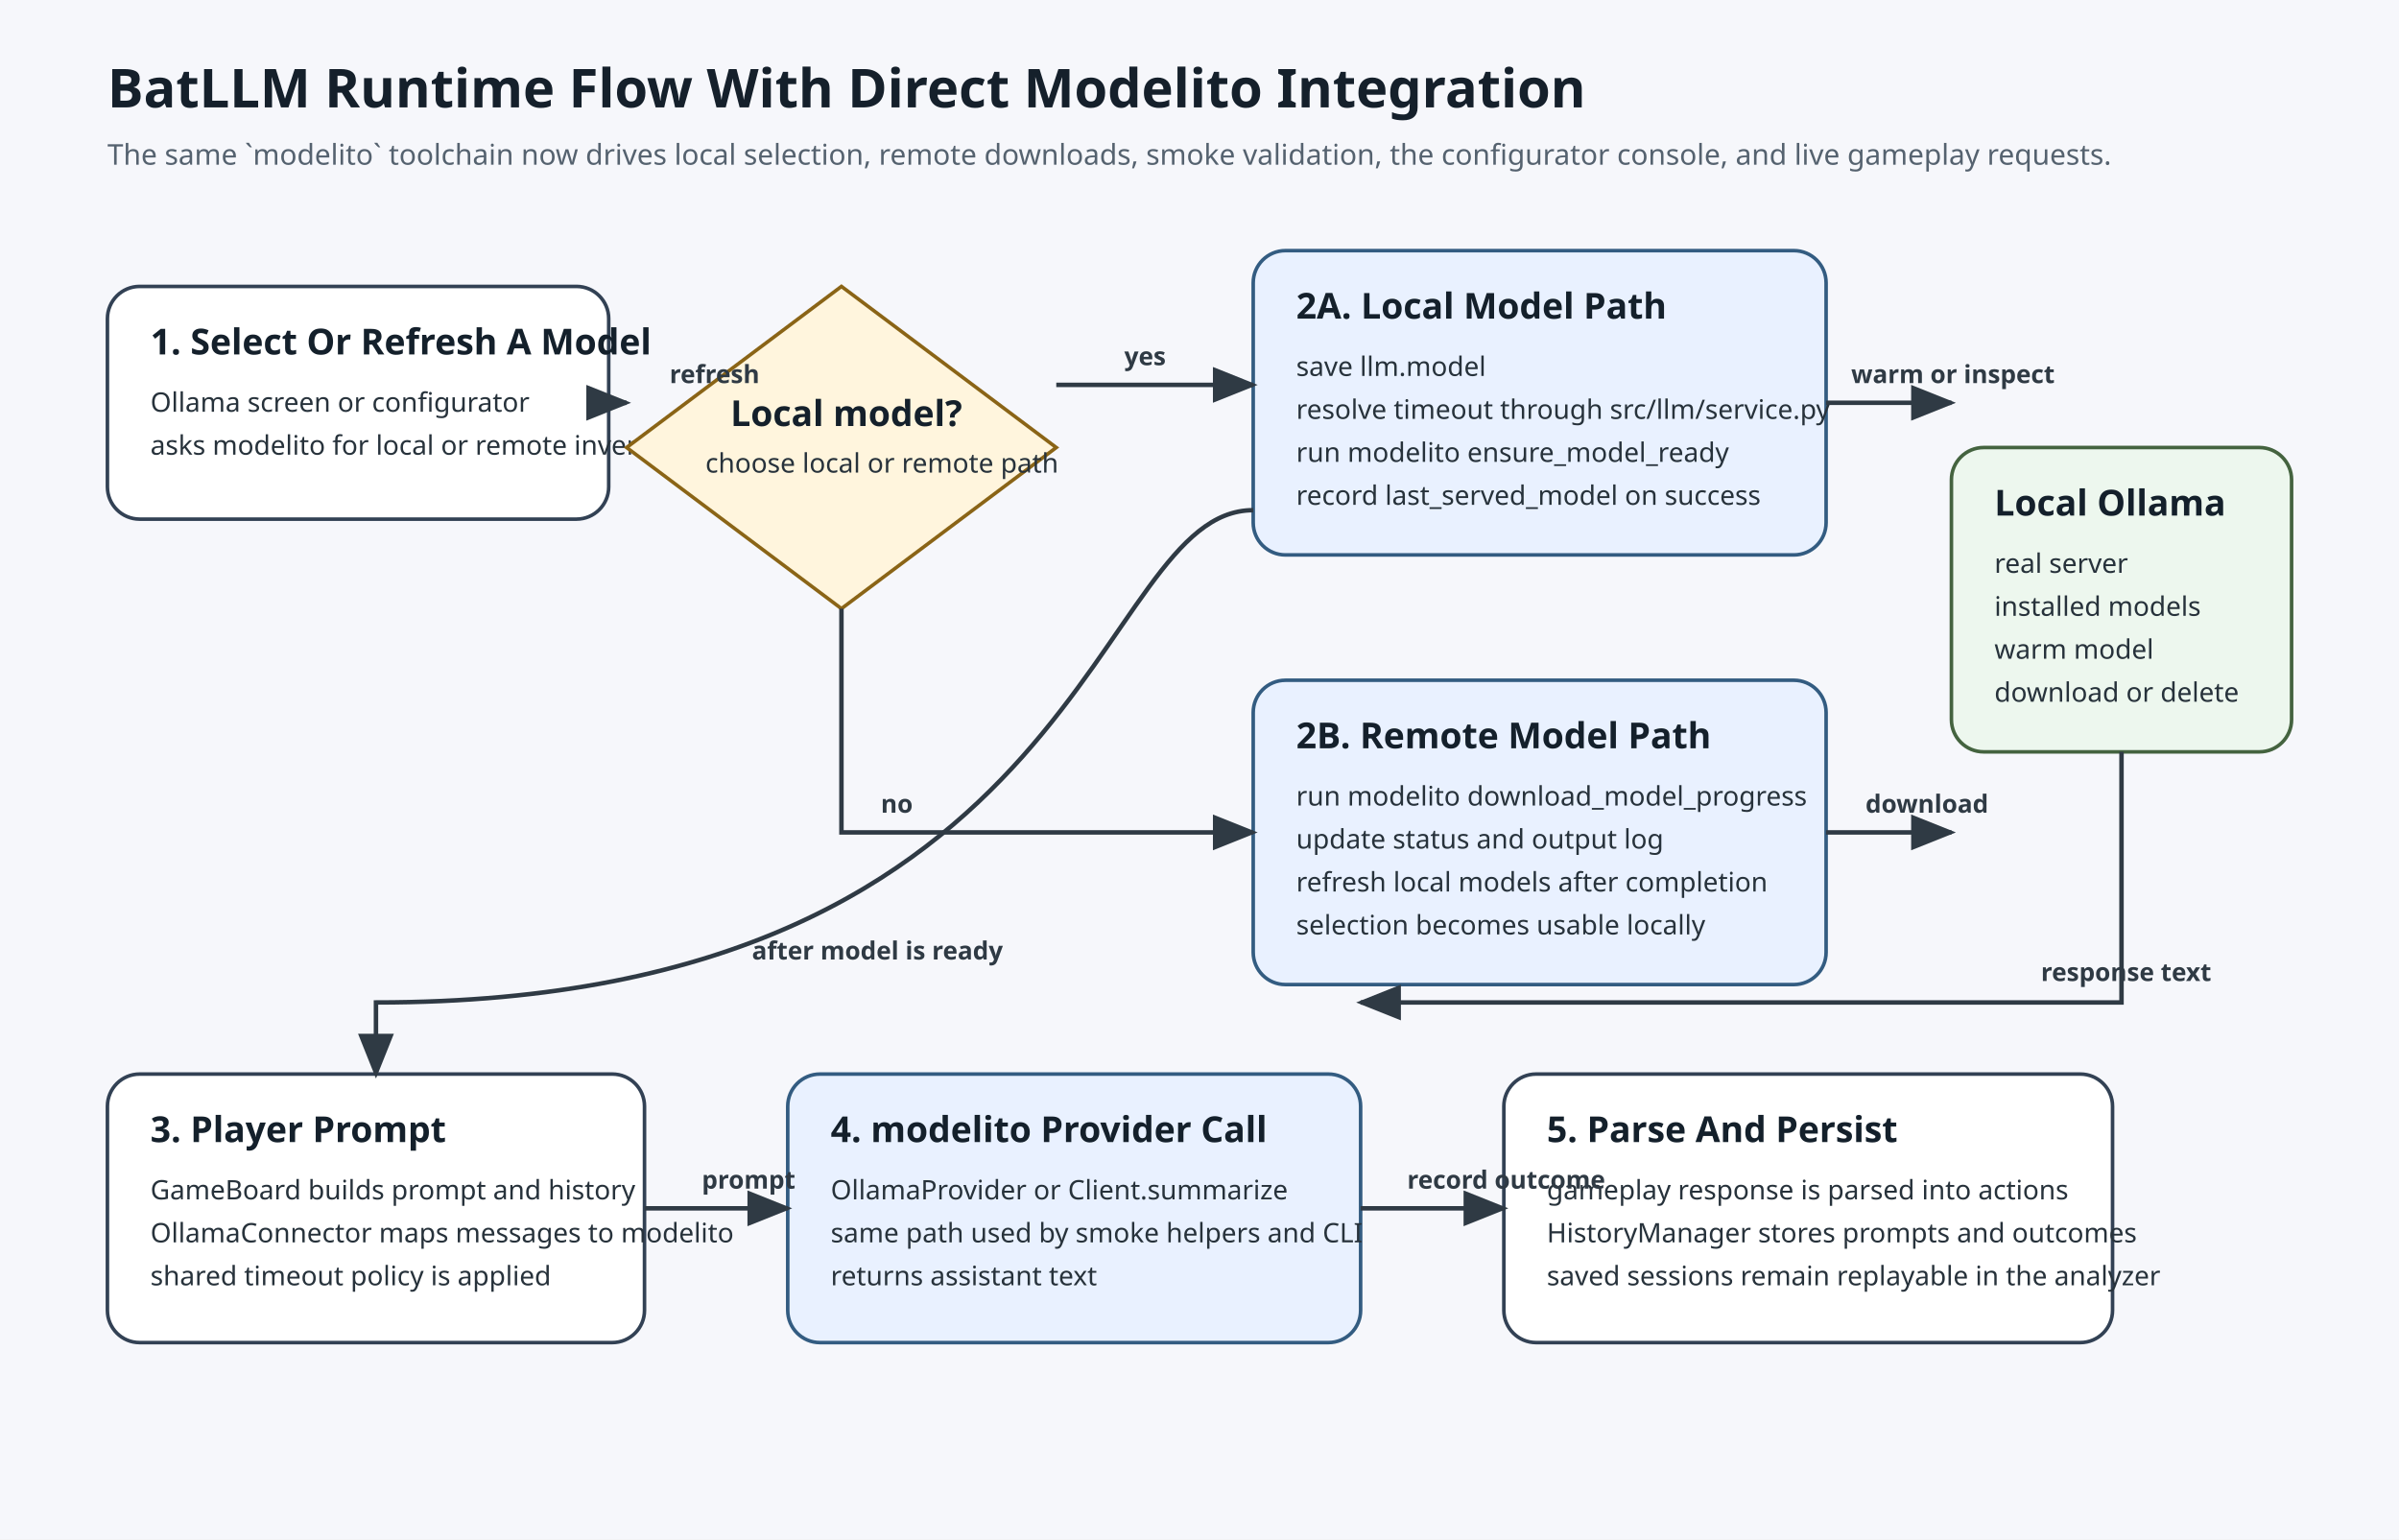
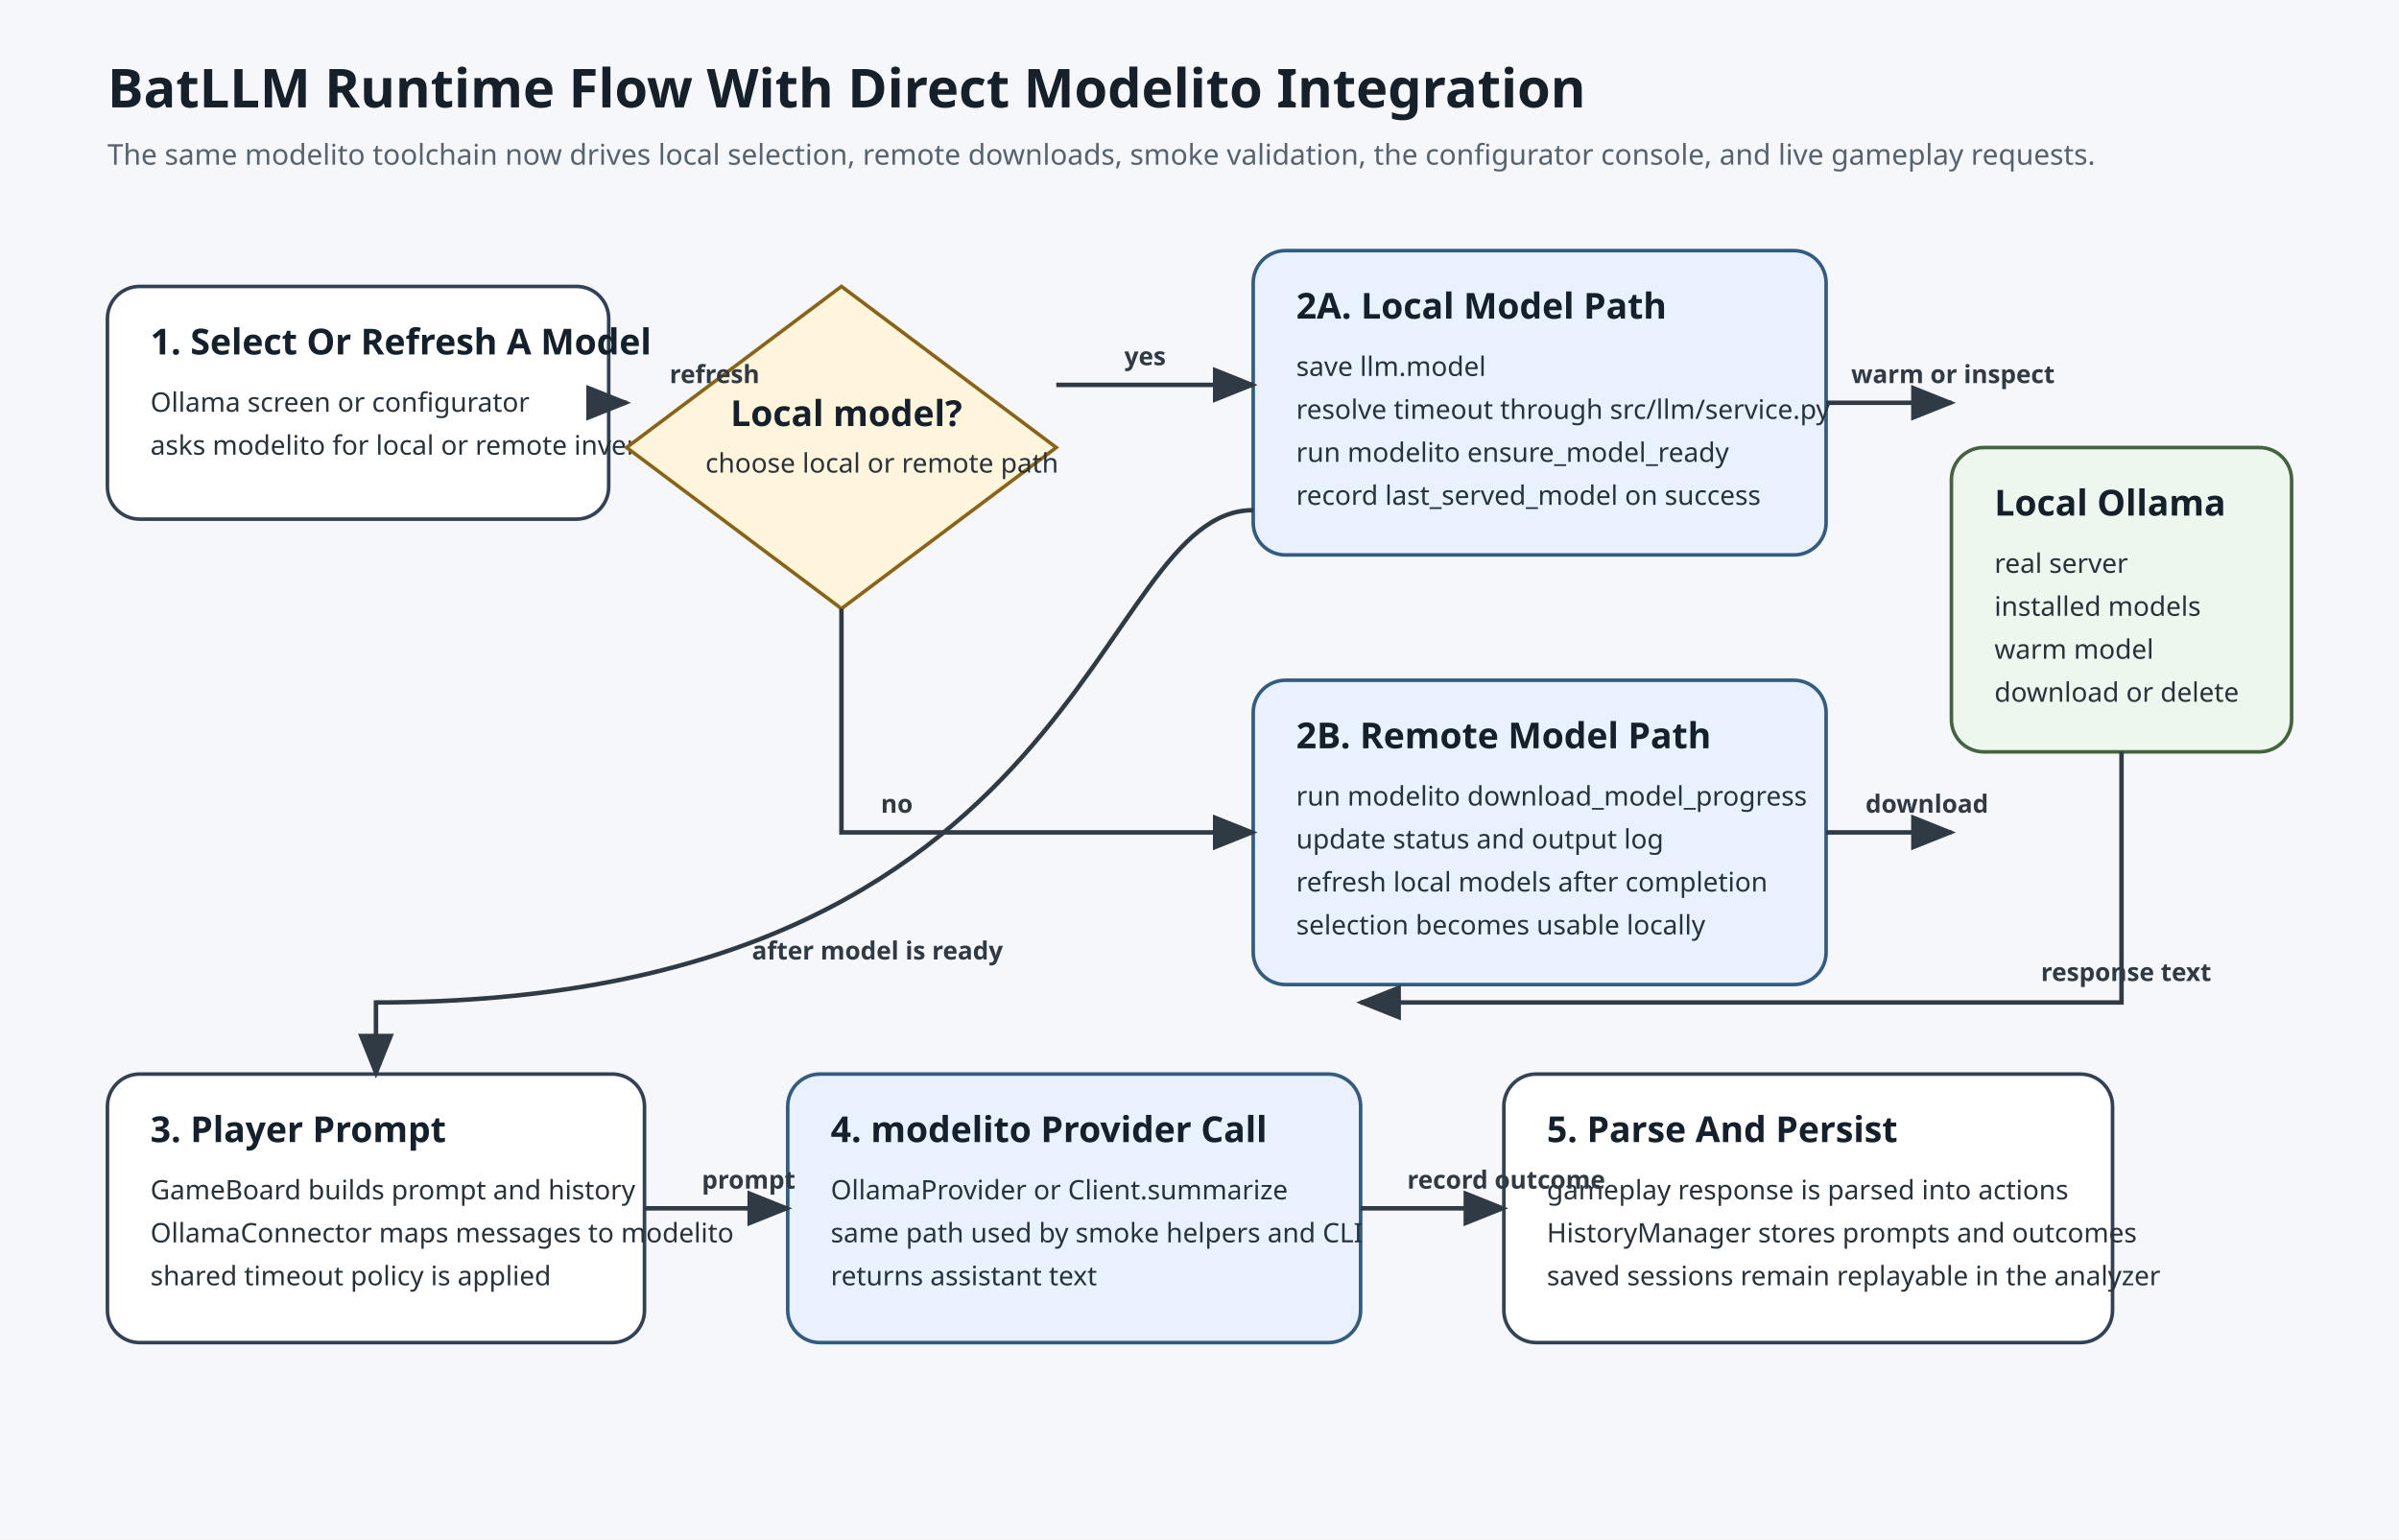
<svg xmlns="http://www.w3.org/2000/svg" width="1340" height="860" viewBox="0 0 1340 860" role="img" aria-labelledby="title desc">
  <defs>
    <style>
      .bg { fill: #f6f7fb; }
      .box { fill: #ffffff; stroke: #324154; stroke-width: 2; }
      .decision { fill: #fff5dd; stroke: #8a6416; stroke-width: 2; }
      .runtime { fill: #edf7ee; stroke: #44633f; stroke-width: 2; }
      .accent { fill: #e9f1ff; stroke: #335c81; stroke-width: 2; }
      .title { font: 700 30px 'Avenir Next', 'Segoe UI', sans-serif; fill: #15202b; }
      .subtitle { font: 500 16px 'Avenir Next', 'Segoe UI', sans-serif; fill: #55626f; }
      .box-title { font: 700 20px 'Avenir Next', 'Segoe UI', sans-serif; fill: #14202b; }
      .box-text { font: 500 15px 'Avenir Next', 'Segoe UI', sans-serif; fill: #27323b; }
      .label { font: 600 14px 'Avenir Next', 'Segoe UI', sans-serif; fill: #2f3a44; }
      .arrow { stroke: #2f3a44; stroke-width: 2.5; fill: none; marker-end: url(#arrowhead); }
    </style>
    <marker id="arrowhead" markerWidth="10" markerHeight="8" refX="9" refY="4" orient="auto">
      <path d="M0,0 L10,4 L0,8 z" fill="#2f3a44" />
    </marker>
  </defs>
  <rect class="bg" x="0" y="0" width="1340" height="860" />
  <text class="title" x="60" y="60">BatLLM Runtime Flow With Direct Modelito Integration</text>
-   <text class="subtitle" x="60" y="92">The same `modelito` toolchain now drives local selection, remote downloads, smoke validation, the configurator console, and live gameplay requests.</text>
+   <text class="subtitle" x="60" y="92">The same modelito toolchain now drives local selection, remote downloads, smoke validation, the configurator console, and live gameplay requests.</text>
  <rect class="box" x="60" y="160" width="280" height="130" rx="18" ry="18" />
  <text class="box-title" x="84" y="198">1. Select Or Refresh A Model</text>
  <text class="box-text" x="84" y="230">
    <tspan x="84" dy="0">Ollama screen or configurator</tspan>
    <tspan x="84" dy="24">asks modelito for local or remote inventory</tspan>
  </text>
  <polygon class="decision" points="470,160 590,250 470,340 350,250" />
  <text class="box-title" x="408" y="238">Local model?</text>
  <text class="box-text" x="394" y="264">choose local or remote path</text>
  <rect class="accent" x="700" y="140" width="320" height="170" rx="18" ry="18" />
  <text class="box-title" x="724" y="178">2A. Local Model Path</text>
  <text class="box-text" x="724" y="210">
    <tspan x="724" dy="0">save llm.model</tspan>
    <tspan x="724" dy="24">resolve timeout through src/llm/service.py</tspan>
    <tspan x="724" dy="24">run modelito ensure_model_ready</tspan>
    <tspan x="724" dy="24">record last_served_model on success</tspan>
  </text>
  <rect class="accent" x="700" y="380" width="320" height="170" rx="18" ry="18" />
  <text class="box-title" x="724" y="418">2B. Remote Model Path</text>
  <text class="box-text" x="724" y="450">
    <tspan x="724" dy="0">run modelito download_model_progress</tspan>
    <tspan x="724" dy="24">update status and output log</tspan>
    <tspan x="724" dy="24">refresh local models after completion</tspan>
    <tspan x="724" dy="24">selection becomes usable locally</tspan>
  </text>
  <rect class="runtime" x="1090" y="250" width="190" height="170" rx="18" ry="18" />
  <text class="box-title" x="1114" y="288">Local Ollama</text>
  <text class="box-text" x="1114" y="320">
    <tspan x="1114" dy="0">real server</tspan>
    <tspan x="1114" dy="24">installed models</tspan>
    <tspan x="1114" dy="24">warm model</tspan>
    <tspan x="1114" dy="24">download or delete</tspan>
  </text>
  <rect class="box" x="60" y="600" width="300" height="150" rx="18" ry="18" />
  <text class="box-title" x="84" y="638">3. Player Prompt</text>
  <text class="box-text" x="84" y="670">
    <tspan x="84" dy="0">GameBoard builds prompt and history</tspan>
    <tspan x="84" dy="24">OllamaConnector maps messages to modelito</tspan>
    <tspan x="84" dy="24">shared timeout policy is applied</tspan>
  </text>
  <rect class="accent" x="440" y="600" width="320" height="150" rx="18" ry="18" />
  <text class="box-title" x="464" y="638">4. modelito Provider Call</text>
  <text class="box-text" x="464" y="670">
    <tspan x="464" dy="0">OllamaProvider or Client.summarize</tspan>
    <tspan x="464" dy="24">same path used by smoke helpers and CLI</tspan>
    <tspan x="464" dy="24">returns assistant text</tspan>
  </text>
  <rect class="box" x="840" y="600" width="340" height="150" rx="18" ry="18" />
  <text class="box-title" x="864" y="638">5. Parse And Persist</text>
  <text class="box-text" x="864" y="670">
    <tspan x="864" dy="0">gameplay response is parsed into actions</tspan>
    <tspan x="864" dy="24">HistoryManager stores prompts and outcomes</tspan>
    <tspan x="864" dy="24">saved sessions remain replayable in the analyzer</tspan>
  </text>
  <path class="arrow" d="M340 225 H350" />
  <path class="arrow" d="M590 215 H700" />
  <path class="arrow" d="M470 340 V465 H700" />
  <path class="arrow" d="M1020 225 H1090" />
  <path class="arrow" d="M1020 465 H1090" />
  <path class="arrow" d="M1185 420 V560 H760" />
  <path class="arrow" d="M360 675 H440" />
  <path class="arrow" d="M760 675 H840" />
  <path class="arrow" d="M700 285 C610 285 610 560 210 560 V600" />
  <text class="label" x="374" y="214">refresh</text>
  <text class="label" x="628" y="204">yes</text>
  <text class="label" x="492" y="454">no</text>
  <text class="label" x="1034" y="214">warm or inspect</text>
  <text class="label" x="1042" y="454">download</text>
  <text class="label" x="1140" y="548">response text</text>
  <text class="label" x="392" y="664">prompt</text>
  <text class="label" x="786" y="664">record outcome</text>
  <text class="label" x="420" y="536">after model is ready</text>
</svg>
